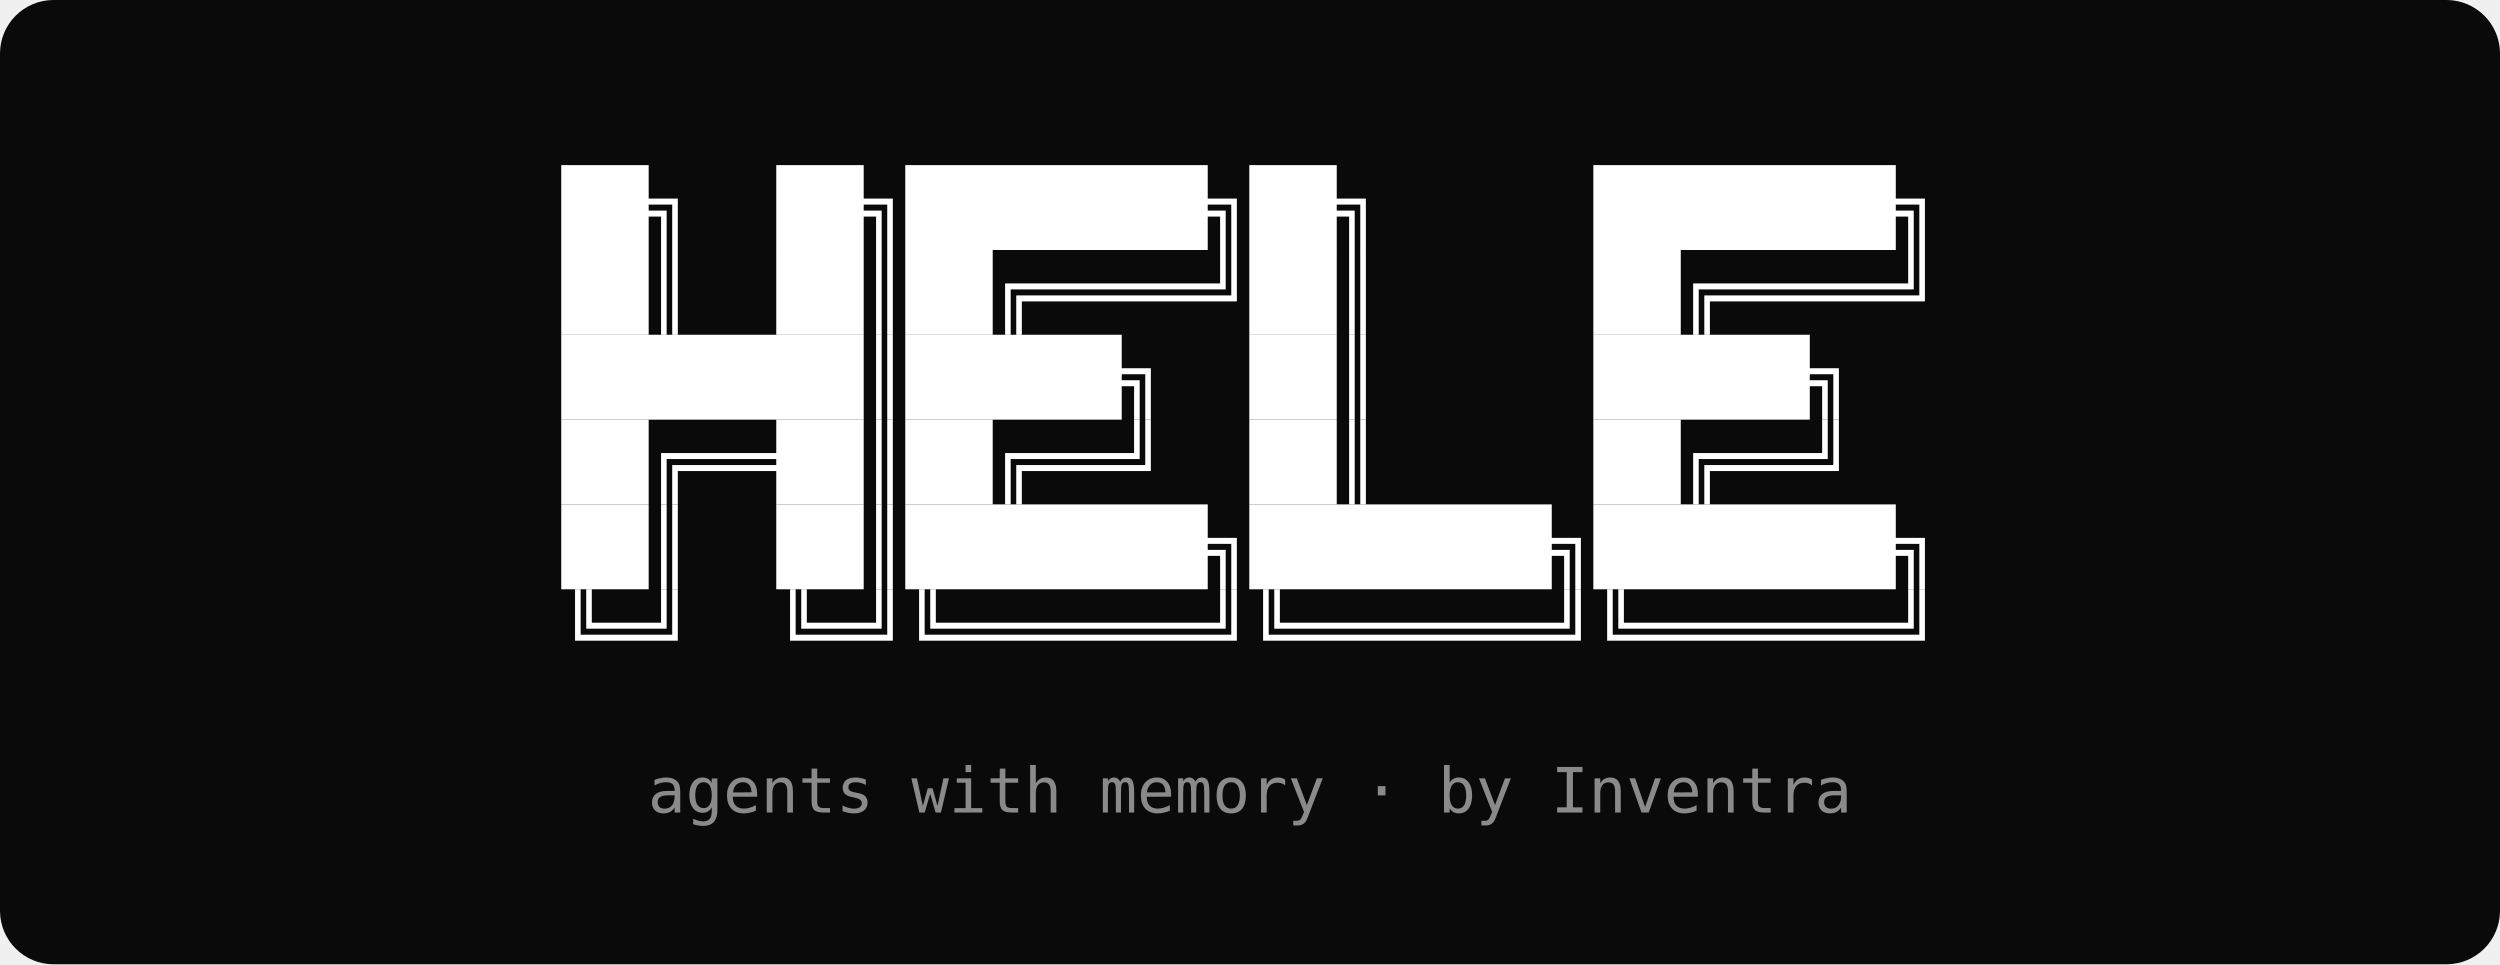
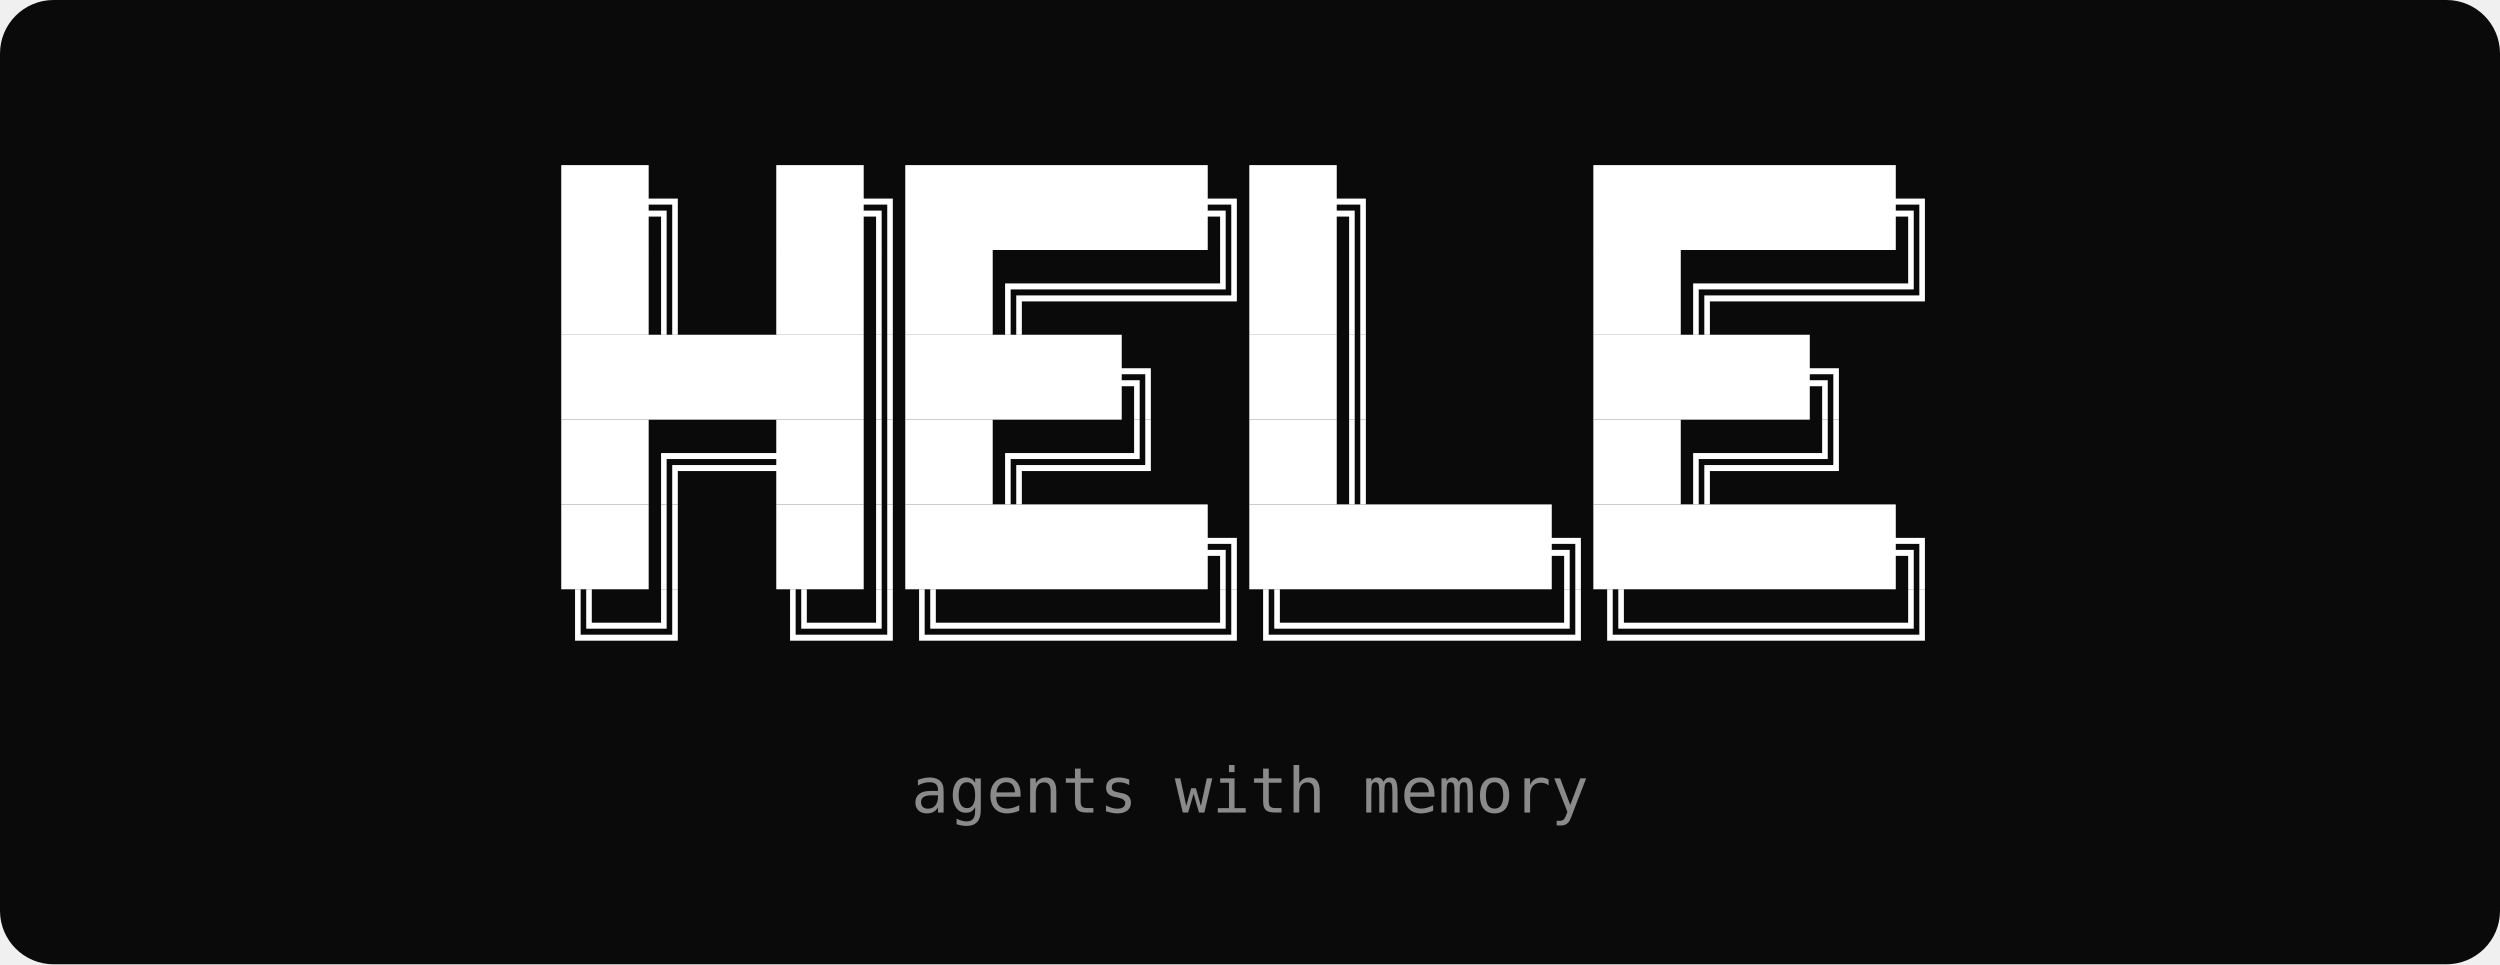
- <svg xmlns="http://www.w3.org/2000/svg" width="560" height="216" viewBox="0 0 560 216" role="img" aria-label="hele — agents with memory, by Inventra">
+ <svg xmlns="http://www.w3.org/2000/svg" width="560" height="216" viewBox="0 0 560 216" role="img" aria-label="hele — agents with memory">
  <rect width="560" height="216" rx="12" fill="#0a0a0a" />
  <g font-family="ui-monospace, SFMono-Regular, Menlo, Consolas, monospace" font-size="16" text-anchor="middle">
    <g fill="#ffffff" font-weight="bold">
      <text x="280" y="52" xml:space="preserve">██╗  ██╗███████╗██╗     ███████╗</text>
      <text x="280" y="71" xml:space="preserve">██║  ██║██╔════╝██║     ██╔════╝</text>
      <text x="280" y="90" xml:space="preserve">███████║█████╗  ██║     █████╗  </text>
      <text x="280" y="109" xml:space="preserve">██╔══██║██╔══╝  ██║     ██╔══╝  </text>
      <text x="280" y="128" xml:space="preserve">██║  ██║███████╗███████╗███████╗</text>
      <text x="280" y="147" xml:space="preserve">╚═╝  ╚═╝╚══════╝╚══════╝╚══════╝</text>
    </g>
-     <text x="280" y="182" fill="#8a8a8a" font-size="14">agents with memory · by Inventra</text>
+     <text x="280" y="182" fill="#8a8a8a" font-size="14">agents with memory</text>
  </g>
</svg>
